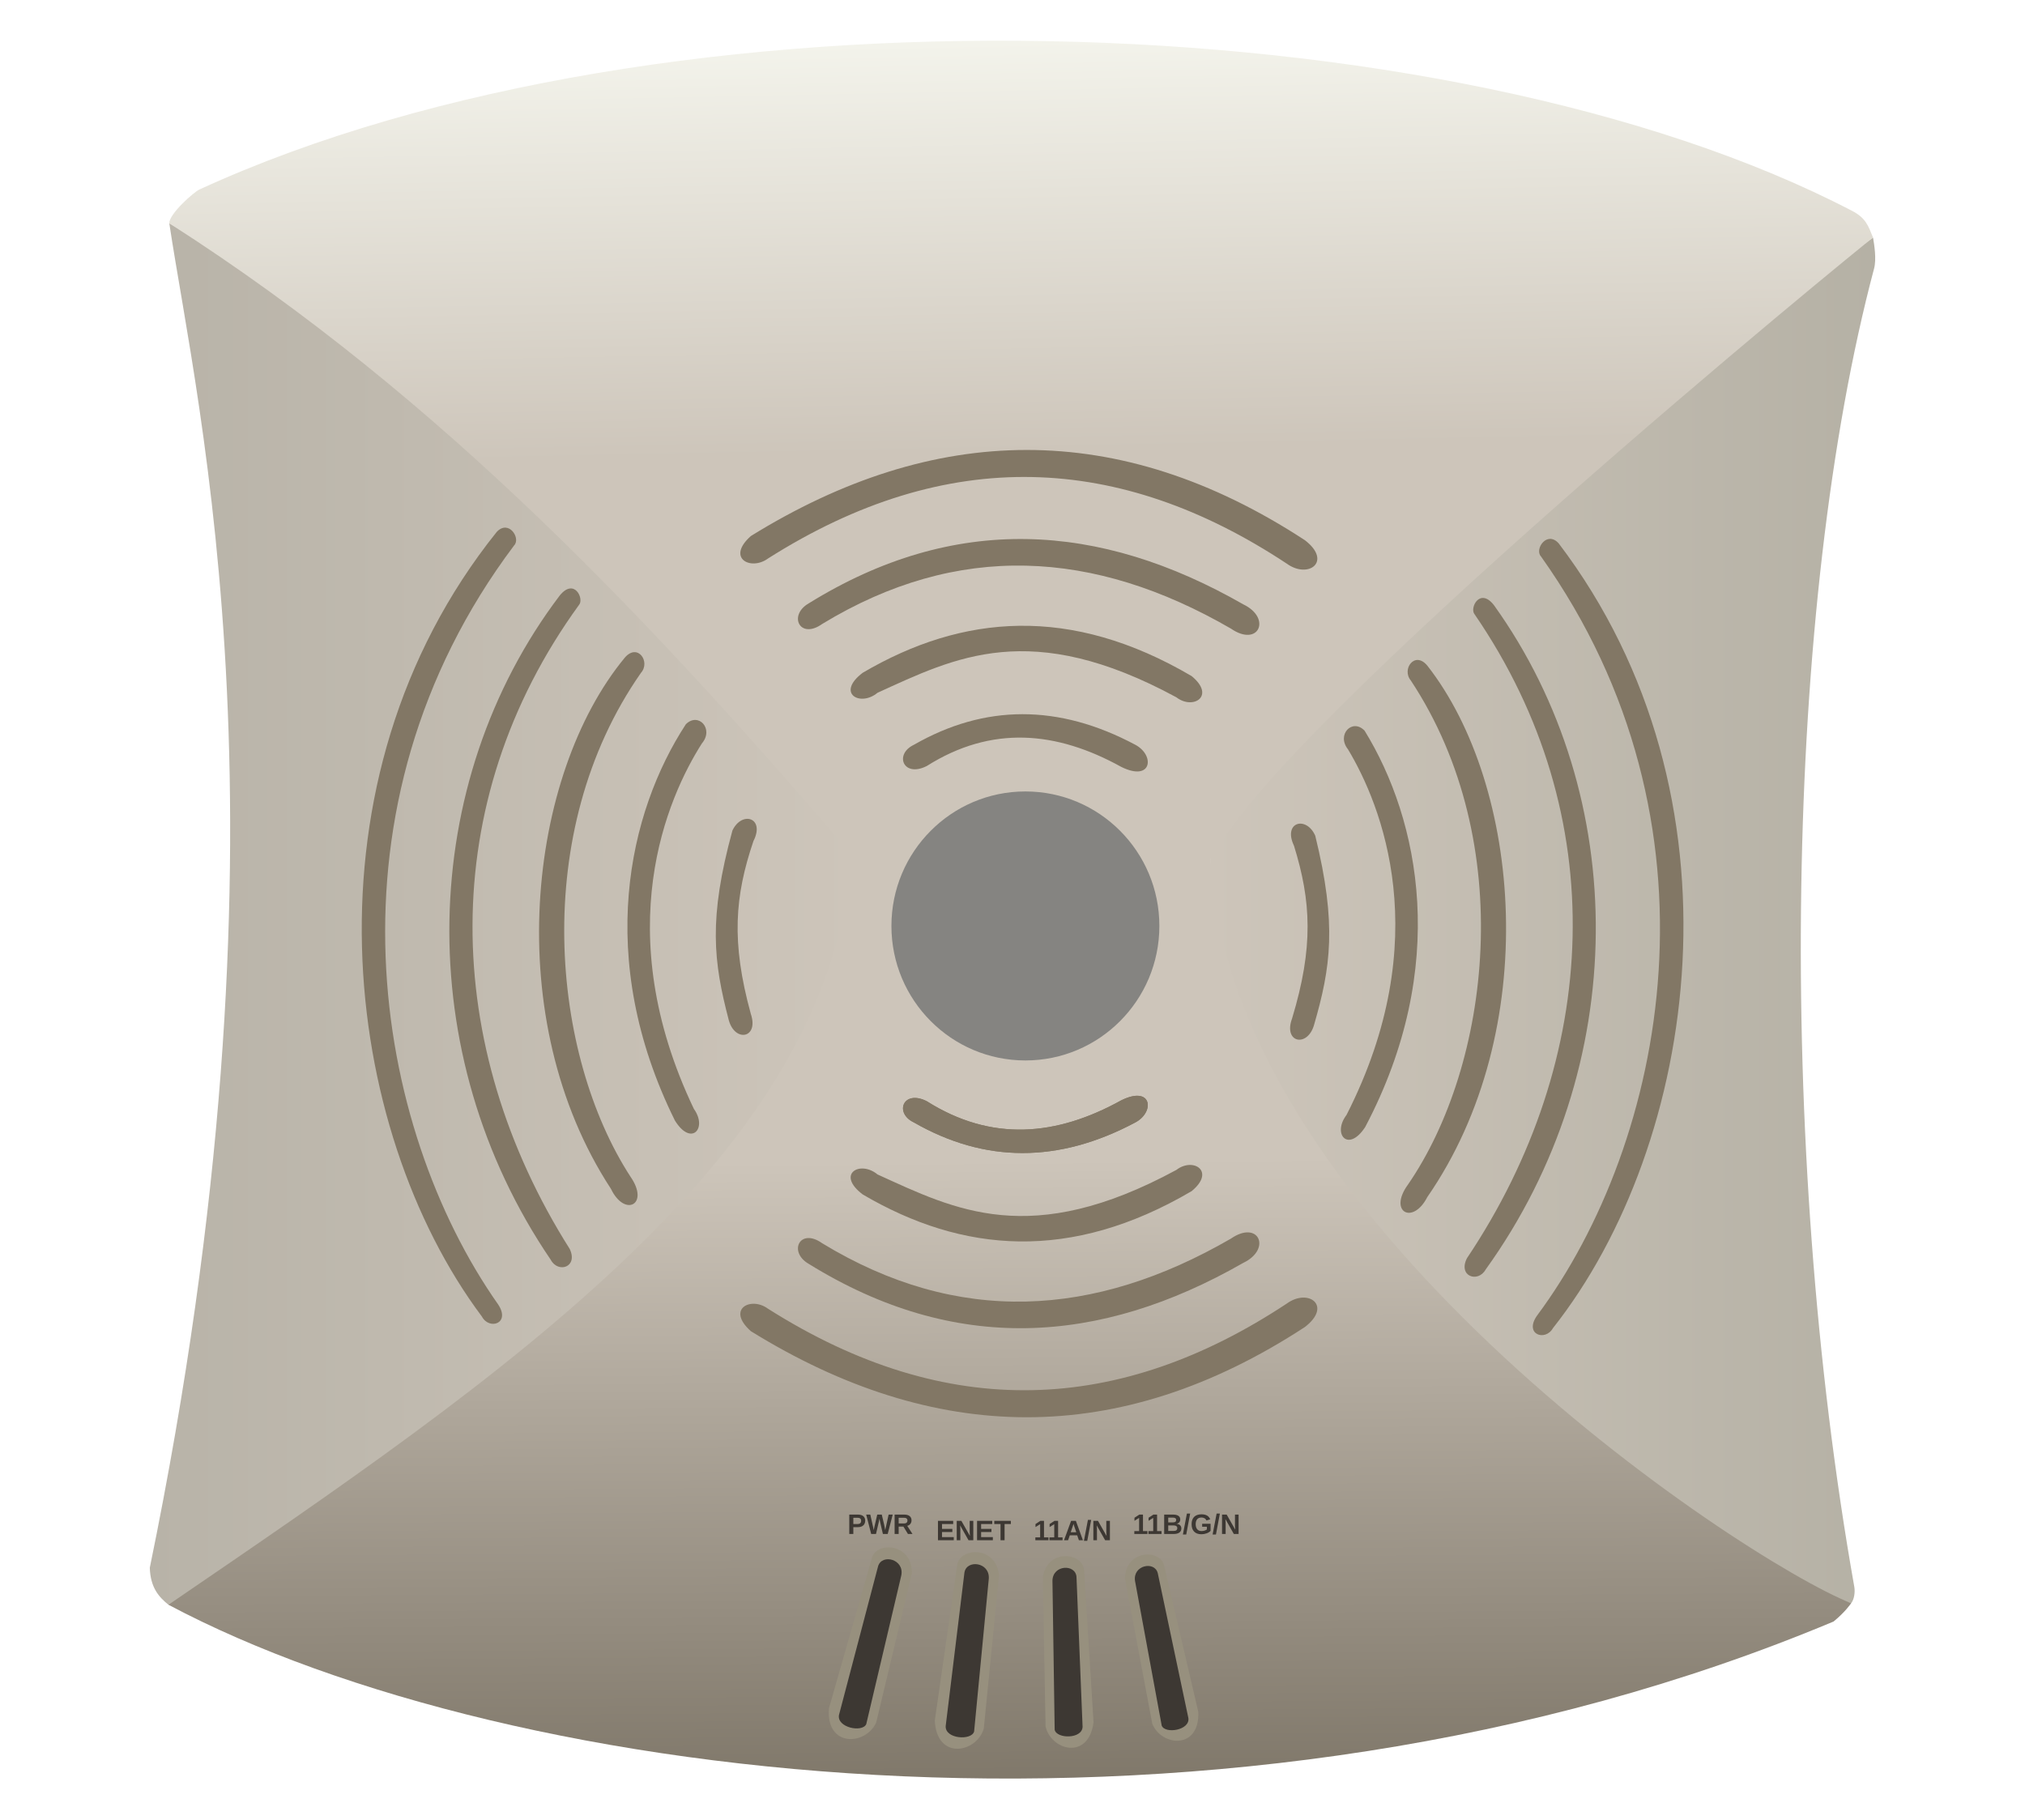
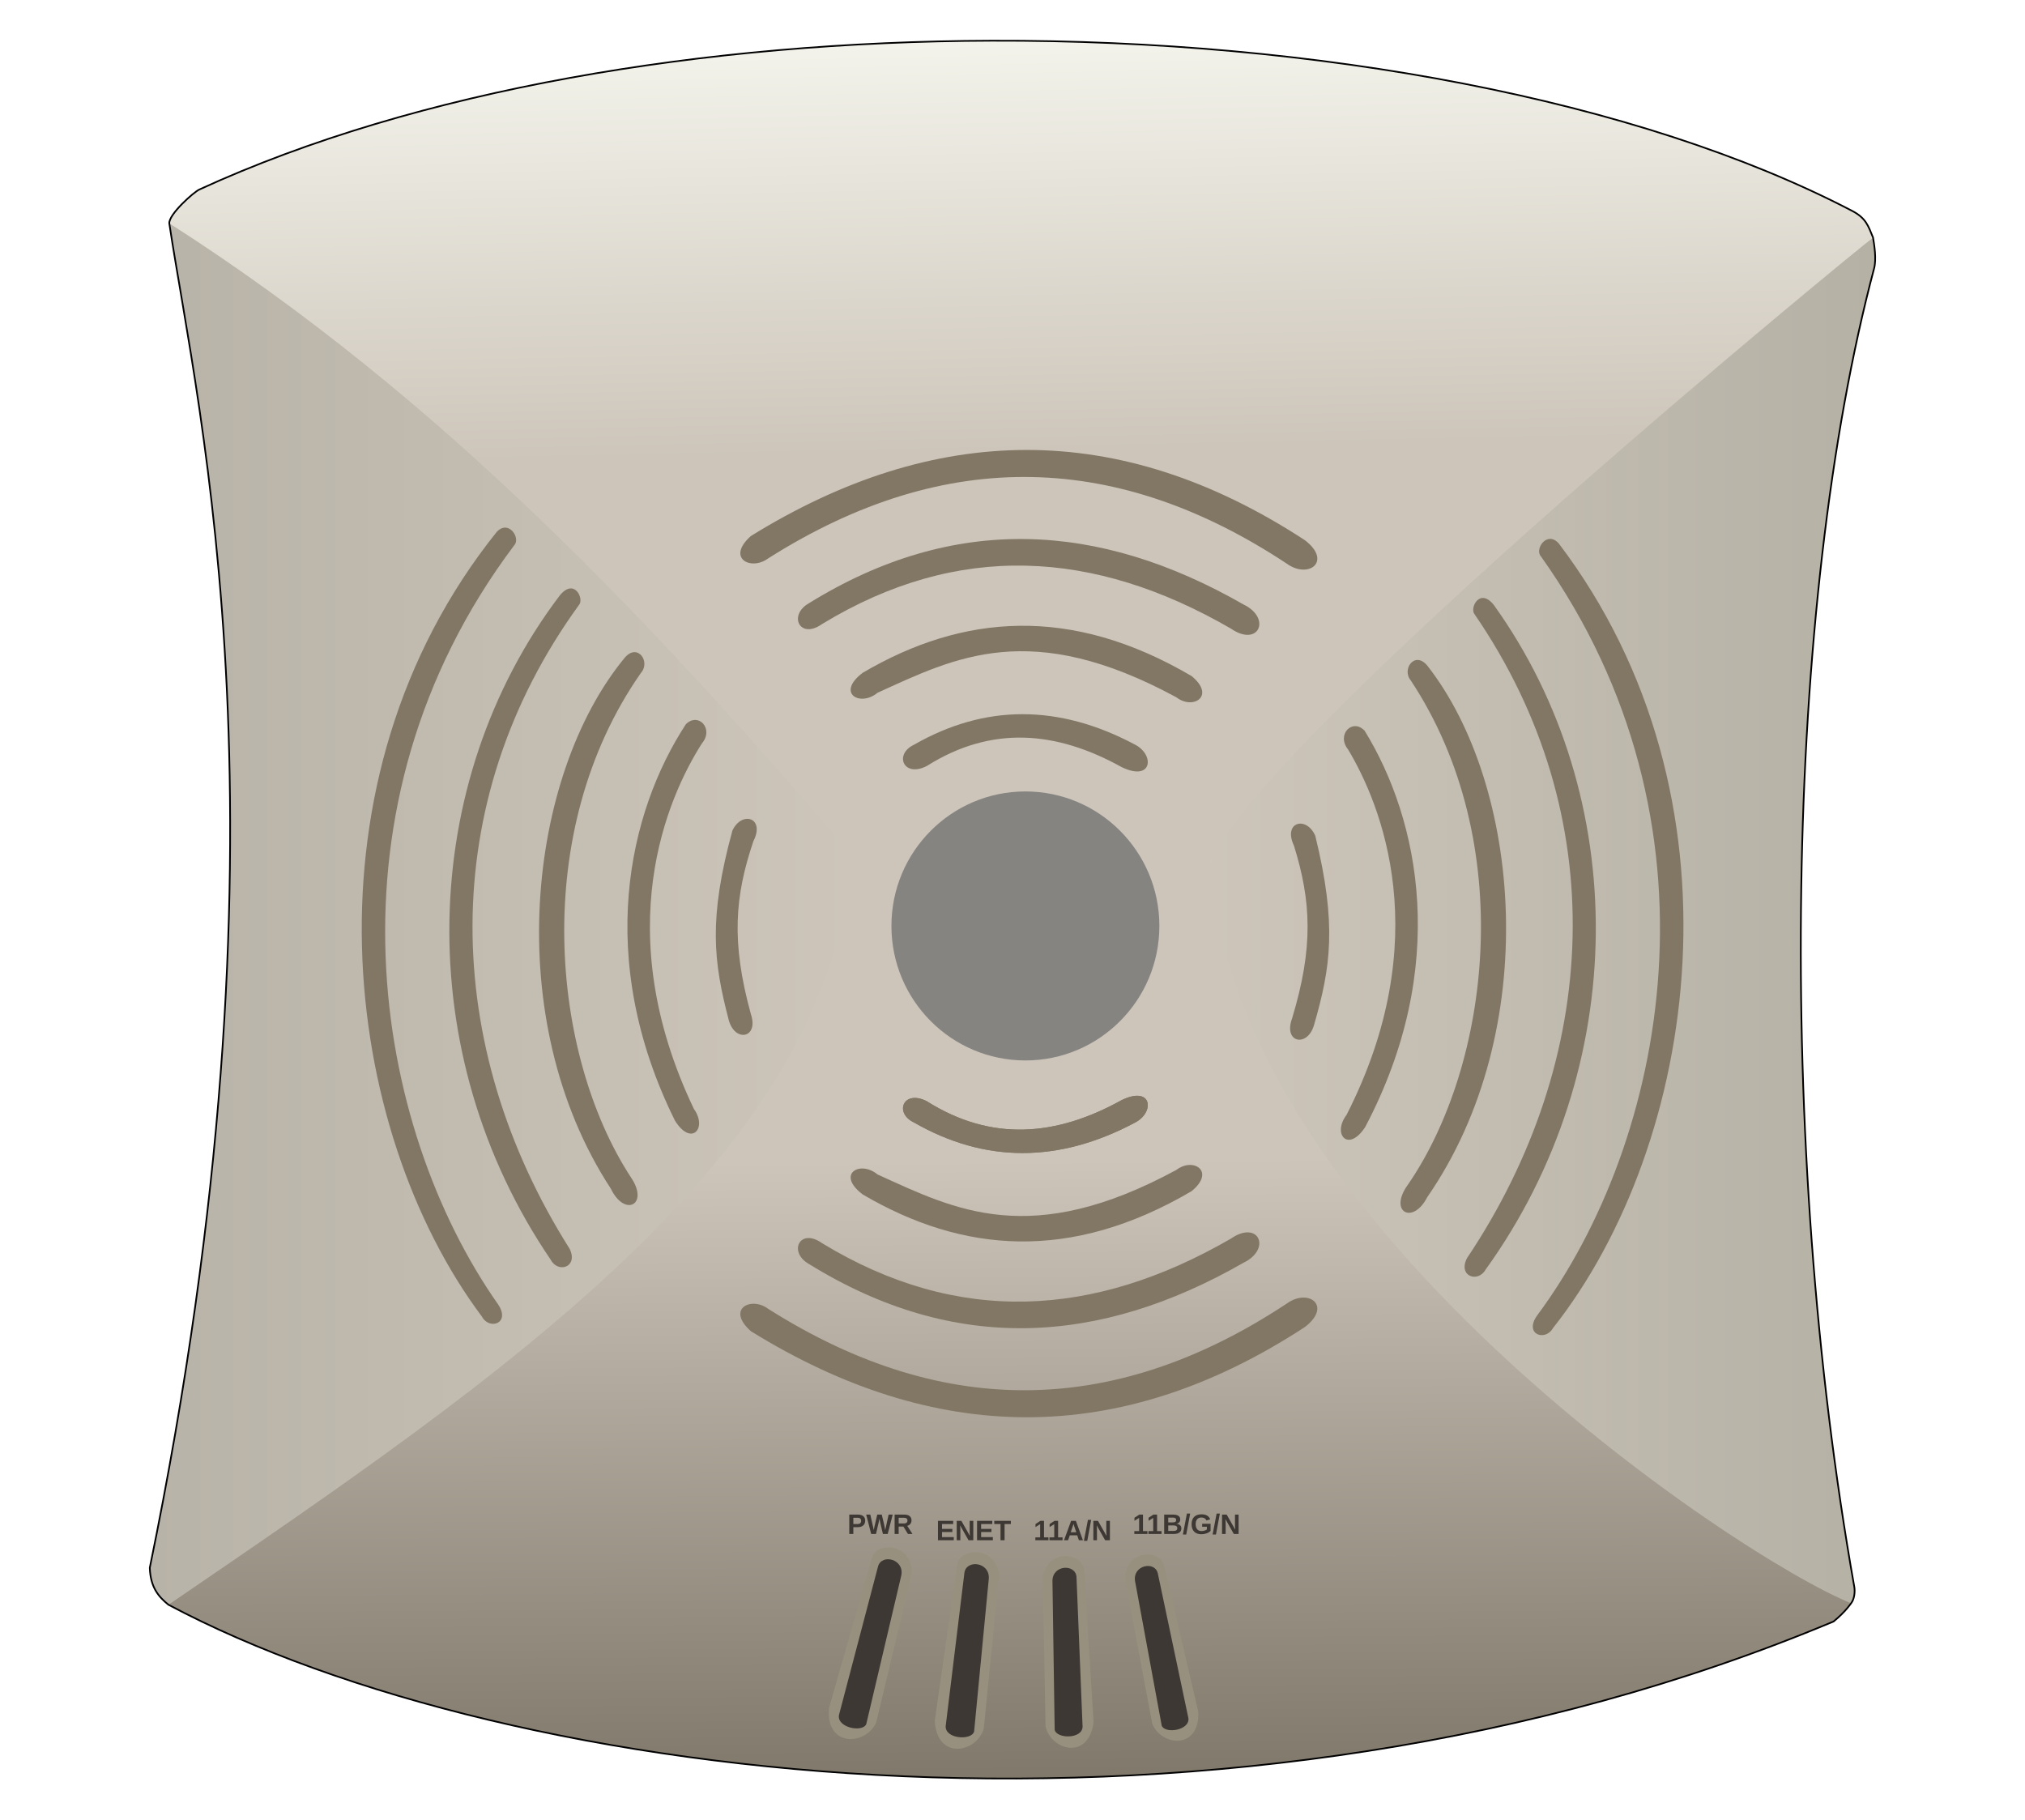
<svg xmlns="http://www.w3.org/2000/svg" xmlns:xlink="http://www.w3.org/1999/xlink" width="100%" height="100%" viewBox="0 0 1280 1150" version="1.1" xml:space="preserve" style="fill-rule:evenodd;clip-rule:evenodd;stroke-linecap:round;stroke-linejoin:round;stroke-miterlimit:1.414;" id="svg14317">
  <defs id="defs14321">
    <linearGradient id="linearGradient5649">
      <stop style="stop-color:#b8b3a8;stop-opacity:1;" offset="0" id="stop5645" />
      <stop style="stop-color:#cdc5ba;stop-opacity:1;" offset="1" id="stop5647" />
    </linearGradient>
    <linearGradient id="linearGradient2420">
      <stop style="stop-color:#cdc5ba;stop-opacity:1;" offset="0" id="stop2416" />
      <stop style="stop-color:#b5b1a5;stop-opacity:1;" offset="1" id="stop2418" />
    </linearGradient>
    <linearGradient id="linearGradient21087">
      <stop style="stop-color:#cdc5ba;stop-opacity:1;" offset="0" id="stop21083" />
      <stop style="stop-color:#776f61;stop-opacity:1;" offset="0.5" id="stop21091" />
    </linearGradient>
    <linearGradient id="linearGradient4121">
      <stop style="stop-color:#cdc5ba;stop-opacity:1;" offset="0" id="stop4117" />
      <stop style="stop-color:#f3f3eb;stop-opacity:1;" offset="1" id="stop4119" />
    </linearGradient>
    <linearGradient xlink:href="#linearGradient4121" id="linearGradient4123" x1="668.193" y1="302.874" x2="663.342" y2="59.7" gradientUnits="userSpaceOnUse" gradientTransform="matrix(1.062569,0,0,1.062569,-40.80443,-37.39141)" />
    <linearGradient xlink:href="#linearGradient21087" id="linearGradient21089" x1="678.354" y1="693.823" x2="684.381" y2="1517.345" gradientUnits="userSpaceOnUse" gradientTransform="matrix(1.062569,0,0,1.062569,-38.59409,-4.330494)" />
    <linearGradient xlink:href="#linearGradient2420" id="linearGradient2422" x1="764.977" y1="581.815" x2="1185.316" y2="581.815" gradientUnits="userSpaceOnUse" />
    <linearGradient xlink:href="#linearGradient5649" id="linearGradient5651" x1="94.684" y1="577.782" x2="539.943" y2="577.782" gradientUnits="userSpaceOnUse" />
  </defs>
  <path style="fill:url(#linearGradient5651);fill-opacity:1;stroke:none;stroke-width:1.063px;stroke-linecap:butt;stroke-linejoin:miter;stroke-opacity:1" d="M 107.012,141.162 C 260.674,223.349 394.481,331.371 537.697,536.676 574.715,785.66 142.323,1007.012 106.476,1014.401 100.423,1009.496 95.092,1003.61 94.684,991.029 190.343,525.646 124.845,259.818 107.012,141.162 Z" id="path15570" />
  <path style="fill:url(#linearGradient2422);fill-opacity:1;stroke:none;stroke-width:1.063px;stroke-linecap:butt;stroke-linejoin:miter;stroke-opacity:1" d="M 1183.958,150.185 C 1033.093,253.092 806.212,432.576 765.054,536.01 c -5.125,184.463 247.104,437.796 405.046,477.435 2.03,-2.483 2.559,-7.243 2.01,-10.339 -49.632,-279.919 -43.947,-620.984 12.503,-833.388 1.595,-6.003 0.08,-15.105 -0.655,-19.533 z" id="path13981" />
  <path style="fill:url(#linearGradient4123);fill-opacity:1;stroke:none;stroke-width:1.063px;stroke-linecap:butt;stroke-linejoin:miter;stroke-opacity:1" d="m 107.012,141.162 c 174.107,111.351 307.587,254.826 432.551,400.53 l 226.574,1.068 c 39.887,-84.377 412.09,-388.607 417.822,-392.575 -3.058,-7.383 -4.38,-12.273 -13.248,-16.894 C 915.585,0.335 420.191,-15.294 126.067,119.779 c -3.7,1.699 -19.327,15.632 -19.055,21.383 z" id="path1024" />
  <path style="fill:#827765;fill-opacity:1;stroke:none;stroke-width:1.063px;stroke-linecap:butt;stroke-linejoin:miter;stroke-opacity:1" d="m 474.621,338.834 c -15.8,14.063 0.049,22.108 10.756,14.257 113.56,-72.049 222.627,-66.458 327.987,3.196 13.711,9.958 28.945,-1.419 11.45,-14.817 -117.825,-77.02 -234.503,-74.203 -350.193,-2.637 z" id="path12023" />
  <path style="fill:#827765;fill-opacity:1;stroke:none;stroke-width:1.063px;stroke-linecap:butt;stroke-linejoin:miter;stroke-opacity:1" d="m 545.329,425.269 c -17.122,12.964 -1.613,21.767 9.332,12.659 49.1,-22.344 96.761,-47.104 188.926,2.855 10.585,8.193 25.019,-0.842 9.609,-13.44 -76.371,-44.842 -144.642,-39.184 -207.867,-2.073 z" id="path22243" />
  <path style="fill:#827765;fill-opacity:1;stroke:none;stroke-width:1.063px;stroke-linecap:butt;stroke-linejoin:miter;stroke-opacity:1" d="m 577.681,470.794 c -12.666,6.003 -6.666,20.966 8.147,13.412 40.962,-25.843 81.958,-22.132 122.975,0.596 19.372,9.541 21.311,-7.327 8.885,-13.988 -48.635,-25.943 -95.282,-25.665 -140.008,-0.02 z" id="path27351" />
  <path style="fill:url(#linearGradient21089);fill-opacity:1;stroke:none;stroke-width:1.063px;stroke-linecap:butt;stroke-linejoin:miter;stroke-opacity:1" d="m 1159.013,1024.991 c 7.613,-6.241 11.086,-11.546 11.086,-11.546 C 1098.994,984.988 768.445,764.988 765.054,536.01 l -227.356,0.666 c -7.454,190.233 -220.436,333.729 -431.221,477.725 217.215,115.511 671.75,170.162 1052.537,10.59 z" id="path8265" />
  <g id="g11987" transform="matrix(1.290615,0,0,1.290615,-159.366,-271.0071)">
    <path style="fill:#97907e;fill-opacity:1;stroke:none;stroke-width:1px;stroke-linecap:butt;stroke-linejoin:miter;stroke-opacity:1" d="m 550.373,973.534 -20.874,73.03 c -1.719,19.352 17.878,18.422 23.084,7.166 l 17.488,-73.109 c 0.434,-14.985 -17.846,-15.983 -19.697,-7.087 z" id="path3108" />
    <path style="fill:#3d3833;fill-opacity:1;stroke:none;stroke-width:1px;stroke-linecap:butt;stroke-linejoin:miter;stroke-opacity:1" d="m 553.548,977.076 -19.155,72.845 c -1.208,6.195 11.436,8.786 13.351,4.512 l 17.17,-72.874 c 1.546,-7.892 -9.437,-10.727 -11.367,-4.482 z" id="path3208" />
  </g>
  <g id="g11993" transform="matrix(-1.241422,-0.06082662,-0.06082662,1.241422,1478.438,-184.8828)">
    <path style="fill:#97907e;fill-opacity:1;stroke:none;stroke-width:1px;stroke-linecap:butt;stroke-linejoin:miter;stroke-opacity:1" d="m 550.373,973.534 -20.874,73.03 c -1.719,19.352 17.878,18.422 23.084,7.166 l 17.488,-73.109 c 0.434,-14.985 -17.846,-15.983 -19.697,-7.087 z" id="path11989" />
    <path style="fill:#3d3833;fill-opacity:1;stroke:none;stroke-width:1px;stroke-linecap:butt;stroke-linejoin:miter;stroke-opacity:1" d="m 553.548,977.076 -19.155,72.845 c -1.208,6.195 11.436,8.786 13.351,4.512 l 17.17,-72.874 c 1.546,-7.892 -9.437,-10.727 -11.367,-4.482 z" id="path11991" />
  </g>
  <g id="g12005" transform="matrix(1.286071,-0.1755292,0.1755292,1.286071,-273.7882,-165.3873)">
    <path style="fill:#97907e;fill-opacity:1;stroke:none;stroke-width:1px;stroke-linecap:butt;stroke-linejoin:miter;stroke-opacity:1" d="m 550.373,973.534 -20.874,73.03 c -1.719,19.352 17.878,18.422 23.084,7.166 l 17.488,-73.109 c 0.434,-14.985 -17.846,-15.983 -19.697,-7.087 z" id="path12001" />
    <path style="fill:#3d3833;fill-opacity:1;stroke:none;stroke-width:1px;stroke-linecap:butt;stroke-linejoin:miter;stroke-opacity:1" d="m 553.548,977.076 -19.155,72.845 c -1.208,6.195 11.436,8.786 13.351,4.512 l 17.17,-72.874 c 1.546,-7.892 -9.437,-10.727 -11.367,-4.482 z" id="path12003" />
  </g>
  <g id="g29879" transform="matrix(1.062569,0,0,1.062569,-38.59409,-4.330494)">
    <path style="fill:#827765;fill-opacity:1;stroke:none;stroke-width:1px;stroke-linecap:butt;stroke-linejoin:miter;stroke-opacity:1" d="m 517.355,363.05 c -12.277,7.102 -5.216,21.708 8.081,12.215 80.595,-49.005 161.654,-44.372 243.075,2.732 16.568,11.455 24.497,-6.221 7.407,-14.391 -85.712,-49.096 -171.851,-54.298 -258.563,-0.556 z" id="path18308" />
    <g id="g28201" transform="translate(-2.080187,-31.11414)">
      <path style="fill:#827765;fill-opacity:1;stroke:none;stroke-width:1px;stroke-linecap:butt;stroke-linejoin:miter;stroke-opacity:1" d="m 485.075,827.118 c -14.869,-13.235 0.046,-20.806 10.123,-13.418 106.873,67.806 209.517,62.545 308.673,-3.008 12.903,-9.372 27.241,1.336 10.775,13.944 -110.887,72.484 -220.694,69.834 -329.572,2.482 z" id="path28181" />
      <path style="fill:#827765;fill-opacity:1;stroke:none;stroke-width:1px;stroke-linecap:butt;stroke-linejoin:miter;stroke-opacity:1" d="m 519.435,787.026 c -12.277,-7.102 -5.216,-21.708 8.081,-12.215 80.595,49.005 161.654,44.372 243.075,-2.732 16.568,-11.455 24.497,6.221 7.407,14.391 -85.712,49.096 -171.851,54.298 -258.563,0.556 z" id="path28183" />
      <path style="fill:#827765;fill-opacity:1;stroke:none;stroke-width:1px;stroke-linecap:butt;stroke-linejoin:miter;stroke-opacity:1" d="m 551.619,745.773 c -16.114,-12.2 -1.518,-20.485 8.782,-11.913 46.209,21.029 91.064,44.33 177.801,-2.687 9.962,-7.711 23.546,0.793 9.044,12.649 -71.874,42.202 -136.125,36.876 -195.627,1.951 z" id="path28185" />
      <path style="fill:#827765;fill-opacity:1;stroke:none;stroke-width:1px;stroke-linecap:butt;stroke-linejoin:miter;stroke-opacity:1" d="m 582.066,702.929 c -11.92,-5.65 -6.274,-19.731 7.668,-12.622 38.55,24.321 77.132,20.829 115.734,-0.561 18.231,-8.979 20.056,6.896 8.362,13.164 -45.771,24.415 -89.672,24.153 -131.764,0.019 z" id="path28187" />
      <path style="fill:#827765;fill-opacity:1;stroke:none;stroke-width:1px;stroke-linecap:butt;stroke-linejoin:miter;stroke-opacity:1" d="m 582.066,702.929 c -11.92,-5.65 -6.274,-19.731 7.668,-12.622 38.55,24.321 77.132,20.829 115.734,-0.561 18.231,-8.979 20.056,6.896 8.362,13.164 -45.771,24.415 -89.672,24.153 -131.764,0.019 z" id="path8267" />
    </g>
    <g id="g8293" transform="translate(-2.080187,-31.11414)">
      <path style="fill:#827765;fill-opacity:1;stroke:none;stroke-width:1px;stroke-linecap:butt;stroke-linejoin:miter;stroke-opacity:1" d="m 371.406,389.421 c 8.703,-10.67 14.591,2.091 11.446,5.616 -85.46,117.705 -81.658,262.799 -5.542,383.145 5.157,10.878 -6.927,14.664 -11.286,6.45 -83.404,-122.509 -79.096,-283.701 5.382,-395.211 z" id="path8269" />
      <path style="fill:#827765;fill-opacity:1;stroke:none;stroke-width:1px;stroke-linecap:butt;stroke-linejoin:miter;stroke-opacity:1" d="m 410.148,426.348 c 7.659,-8.761 15.383,2.619 9.527,9.15 -66.309,94.878 -53.23,227.402 -6.15,299.798 11.455,16.568 -3.527,24.207 -11.697,7.118 -65.984,-100.908 -49.579,-246.135 8.32,-316.066 z" id="path8271" />
      <path style="fill:#827765;fill-opacity:1;stroke:none;stroke-width:1px;stroke-linecap:butt;stroke-linejoin:miter;stroke-opacity:1" d="m 446.401,466.042 c 7.428,-7.388 16.878,2.732 9.555,11.392 -20.502,32.16 -55.417,111.374 -4.788,217.429 8.312,11.581 -1.615,22.638 -11.304,6.885 -47.814,-96.689 -27.532,-183.537 6.537,-235.706 z" id="path8273" />
      <path style="fill:#827765;fill-opacity:1;stroke:none;stroke-width:1px;stroke-linecap:butt;stroke-linejoin:miter;stroke-opacity:1" d="m 474.104,529.265 c 5.65,-11.92 19.599,-7.646 12.491,6.295 -11.066,32.706 -13.339,59.905 -1.537,102.836 4.893,14.486 -9.487,17.107 -13.135,3.634 -9.108,-34.742 -12.167,-60.252 2.181,-112.765 z" id="path8277" />
      <path style="fill:#827765;fill-opacity:1;stroke:none;stroke-width:1px;stroke-linecap:butt;stroke-linejoin:miter;stroke-opacity:1" d="m 333.871,351.654 c 7.127,-7.662 14.493,3.785 10.383,7.981 -117.142,155.908 -83.565,346.305 -9.531,451.557 7.602,11.398 -5.297,15.432 -9.656,7.217 -83.585,-111.752 -109.564,-319.022 8.804,-466.755 z" id="path8286" />
    </g>
    <g id="g8305" transform="matrix(-0.9996555,-0.02624503,-0.02624503,0.9996555,1306.57,-15.40183)">
      <path style="fill:#827765;fill-opacity:1;stroke:none;stroke-width:1px;stroke-linecap:butt;stroke-linejoin:miter;stroke-opacity:1" d="m 371.406,389.421 c 8.703,-10.67 14.591,2.091 11.446,5.616 -85.46,117.705 -81.658,262.799 -5.542,383.145 5.157,10.878 -6.927,14.664 -11.286,6.45 -83.404,-122.509 -79.096,-283.701 5.382,-395.211 z" id="path8295" />
      <path style="fill:#827765;fill-opacity:1;stroke:none;stroke-width:1px;stroke-linecap:butt;stroke-linejoin:miter;stroke-opacity:1" d="m 410.148,426.348 c 7.659,-8.761 15.383,2.619 9.527,9.15 -66.309,94.878 -53.23,227.402 -6.15,299.798 11.455,16.568 -3.527,24.207 -11.697,7.118 -65.984,-100.908 -49.579,-246.135 8.32,-316.066 z" id="path8297" />
      <path style="fill:#827765;fill-opacity:1;stroke:none;stroke-width:1px;stroke-linecap:butt;stroke-linejoin:miter;stroke-opacity:1" d="m 446.401,466.042 c 7.428,-7.388 16.878,2.732 9.555,11.392 -20.502,32.16 -55.417,111.374 -4.788,217.429 8.312,11.581 -1.615,22.638 -11.304,6.885 -47.814,-96.689 -27.532,-183.537 6.537,-235.706 z" id="path8299" />
      <path style="fill:#827765;fill-opacity:1;stroke:none;stroke-width:1px;stroke-linecap:butt;stroke-linejoin:miter;stroke-opacity:1" d="m 474.104,529.265 c 5.65,-11.92 19.599,-7.646 12.491,6.295 -11.066,32.706 -13.339,59.905 -1.537,102.836 4.893,14.486 -9.487,17.107 -13.135,3.634 -9.108,-34.742 -12.167,-60.252 2.181,-112.765 z" id="path8301" />
      <path style="fill:#827765;fill-opacity:1;stroke:none;stroke-width:1px;stroke-linecap:butt;stroke-linejoin:miter;stroke-opacity:1" d="m 333.871,351.654 c 7.127,-7.662 14.493,3.785 10.383,7.981 -117.142,155.908 -83.565,346.305 -9.531,451.557 7.602,11.398 -5.297,15.432 -9.656,7.217 -83.585,-111.752 -109.564,-319.022 8.804,-466.755 z" id="path8303" />
    </g>
    <ellipse style="fill:#858481;fill-opacity:1;stroke-width:2.377;stroke-linecap:round;stroke-linejoin:round" id="path1078" cx="646.308" cy="554.924" rx="79.696" ry="80.016" />
    <g id="g11999" transform="matrix(-1.157313,-0.2545383,-0.2545383,1.157313,1566.029,-47.77007)">
      <path style="fill:#97907e;fill-opacity:1;stroke:none;stroke-width:1px;stroke-linecap:butt;stroke-linejoin:miter;stroke-opacity:1" d="m 550.373,973.534 -20.874,73.03 c -1.719,19.352 17.878,18.422 23.084,7.166 l 17.488,-73.109 c 0.434,-14.985 -17.846,-15.983 -19.697,-7.087 z" id="path11995" />
      <path style="fill:#3d3833;fill-opacity:1;stroke:none;stroke-width:1px;stroke-linecap:butt;stroke-linejoin:miter;stroke-opacity:1" d="m 553.548,977.076 -19.155,72.845 c -1.208,6.195 11.436,8.786 13.351,4.512 l 17.17,-72.874 c 1.546,-7.892 -9.437,-10.727 -11.367,-4.482 z" id="path11997" />
    </g>
  </g>
  <text xml:space="preserve" style="font-style:normal;font-variant:normal;font-weight:normal;font-stretch:normal;font-size:17.791px;line-height:1.25;font-family:Arial;-inkscape-font-specification:Arial;letter-spacing:0px;word-spacing:-5.993px;writing-mode:lr-tb;fill:#3d3833;fill-opacity:1;stroke:none;stroke-width:1.112" x="535.635" y="969.656" id="text7619">
    <tspan id="tspan7617" x="535.635" y="969.656" style="font-style:normal;font-variant:normal;font-weight:bold;font-stretch:normal;font-size:17.791px;font-family:Arial;-inkscape-font-specification:'Arial Bold';stroke-width:1.112;fill:#3d3833;fill-opacity:1">PWR</tspan>
  </text>
  <text xml:space="preserve" style="font-style:normal;font-variant:normal;font-weight:normal;font-stretch:normal;font-size:17.791px;line-height:1.25;font-family:Arial;-inkscape-font-specification:Arial;letter-spacing:0px;word-spacing:-5.993px;writing-mode:lr-tb;fill:#3d3833;fill-opacity:1;stroke:none;stroke-width:1.112" x="591.697" y="973.627" id="text7673">
    <tspan id="tspan7671" x="591.697" y="973.627" style="font-style:normal;font-variant:normal;font-weight:bold;font-stretch:normal;font-size:17.791px;font-family:Arial;-inkscape-font-specification:'Arial Bold';stroke-width:1.112;fill:#3d3833;fill-opacity:1">ENET</tspan>
  </text>
  <text xml:space="preserve" style="font-style:normal;font-variant:normal;font-weight:normal;font-stretch:normal;font-size:17.791px;line-height:1.25;font-family:Arial;-inkscape-font-specification:Arial;letter-spacing:0px;word-spacing:-5.993px;writing-mode:lr-tb;fill:#3d3833;fill-opacity:1;stroke:none;stroke-width:1.112" x="653.319" y="973.627" id="text7677">
    <tspan id="tspan7675" x="653.319" y="973.627" style="font-style:normal;font-variant:normal;font-weight:bold;font-stretch:normal;font-size:17.791px;font-family:Arial;-inkscape-font-specification:'Arial Bold';stroke-width:1.112;fill:#3d3833;fill-opacity:1">11A/N</tspan>
  </text>
  <text xml:space="preserve" style="font-style:normal;font-variant:normal;font-weight:normal;font-stretch:normal;font-size:17.791px;line-height:1.25;font-family:Arial;-inkscape-font-specification:Arial;letter-spacing:0px;word-spacing:-5.993px;writing-mode:lr-tb;fill:#3d3833;fill-opacity:1;stroke:none;stroke-width:1.112" x="715.878" y="969.656" id="text7681">
    <tspan id="tspan7679" x="715.878" y="969.656" style="font-style:normal;font-variant:normal;font-weight:bold;font-stretch:normal;font-size:17.791px;font-family:Arial;-inkscape-font-specification:'Arial Bold';stroke-width:1.112;fill:#3d3833;fill-opacity:1">11B/G/N</tspan>
  </text>
+   <path id="path350" style="fill:none;fill-opacity:1;stroke:#000000;stroke-width:1.063px;stroke-linecap:butt;stroke-linejoin:miter;stroke-opacity:1" d="m 626.871,25.726 c -180.842,0.527 -362.938,30.73 -500.809,94.045 -3.7,1.699 -19.326,15.632 -19.055,21.383 17.834,118.655 83.331,384.484 -12.328,849.867 0.407,12.58 5.739,18.466 11.793,23.371 217.215,115.511 671.75,170.162 1052.537,10.59 7.613,-6.241 11.086,-11.545 11.086,-11.545 2.03,-2.483 2.559,-7.244 2.01,-10.34 -49.632,-279.919 -43.945,-620.985 12.504,-833.389 1.595,-6.003 0.079,-15.104 -0.656,-19.531 -3.058,-7.383 -4.379,-12.273 -13.246,-16.895 C 1035.172,62.65 831.825,25.13 626.871,25.726 Z" />
</svg>
